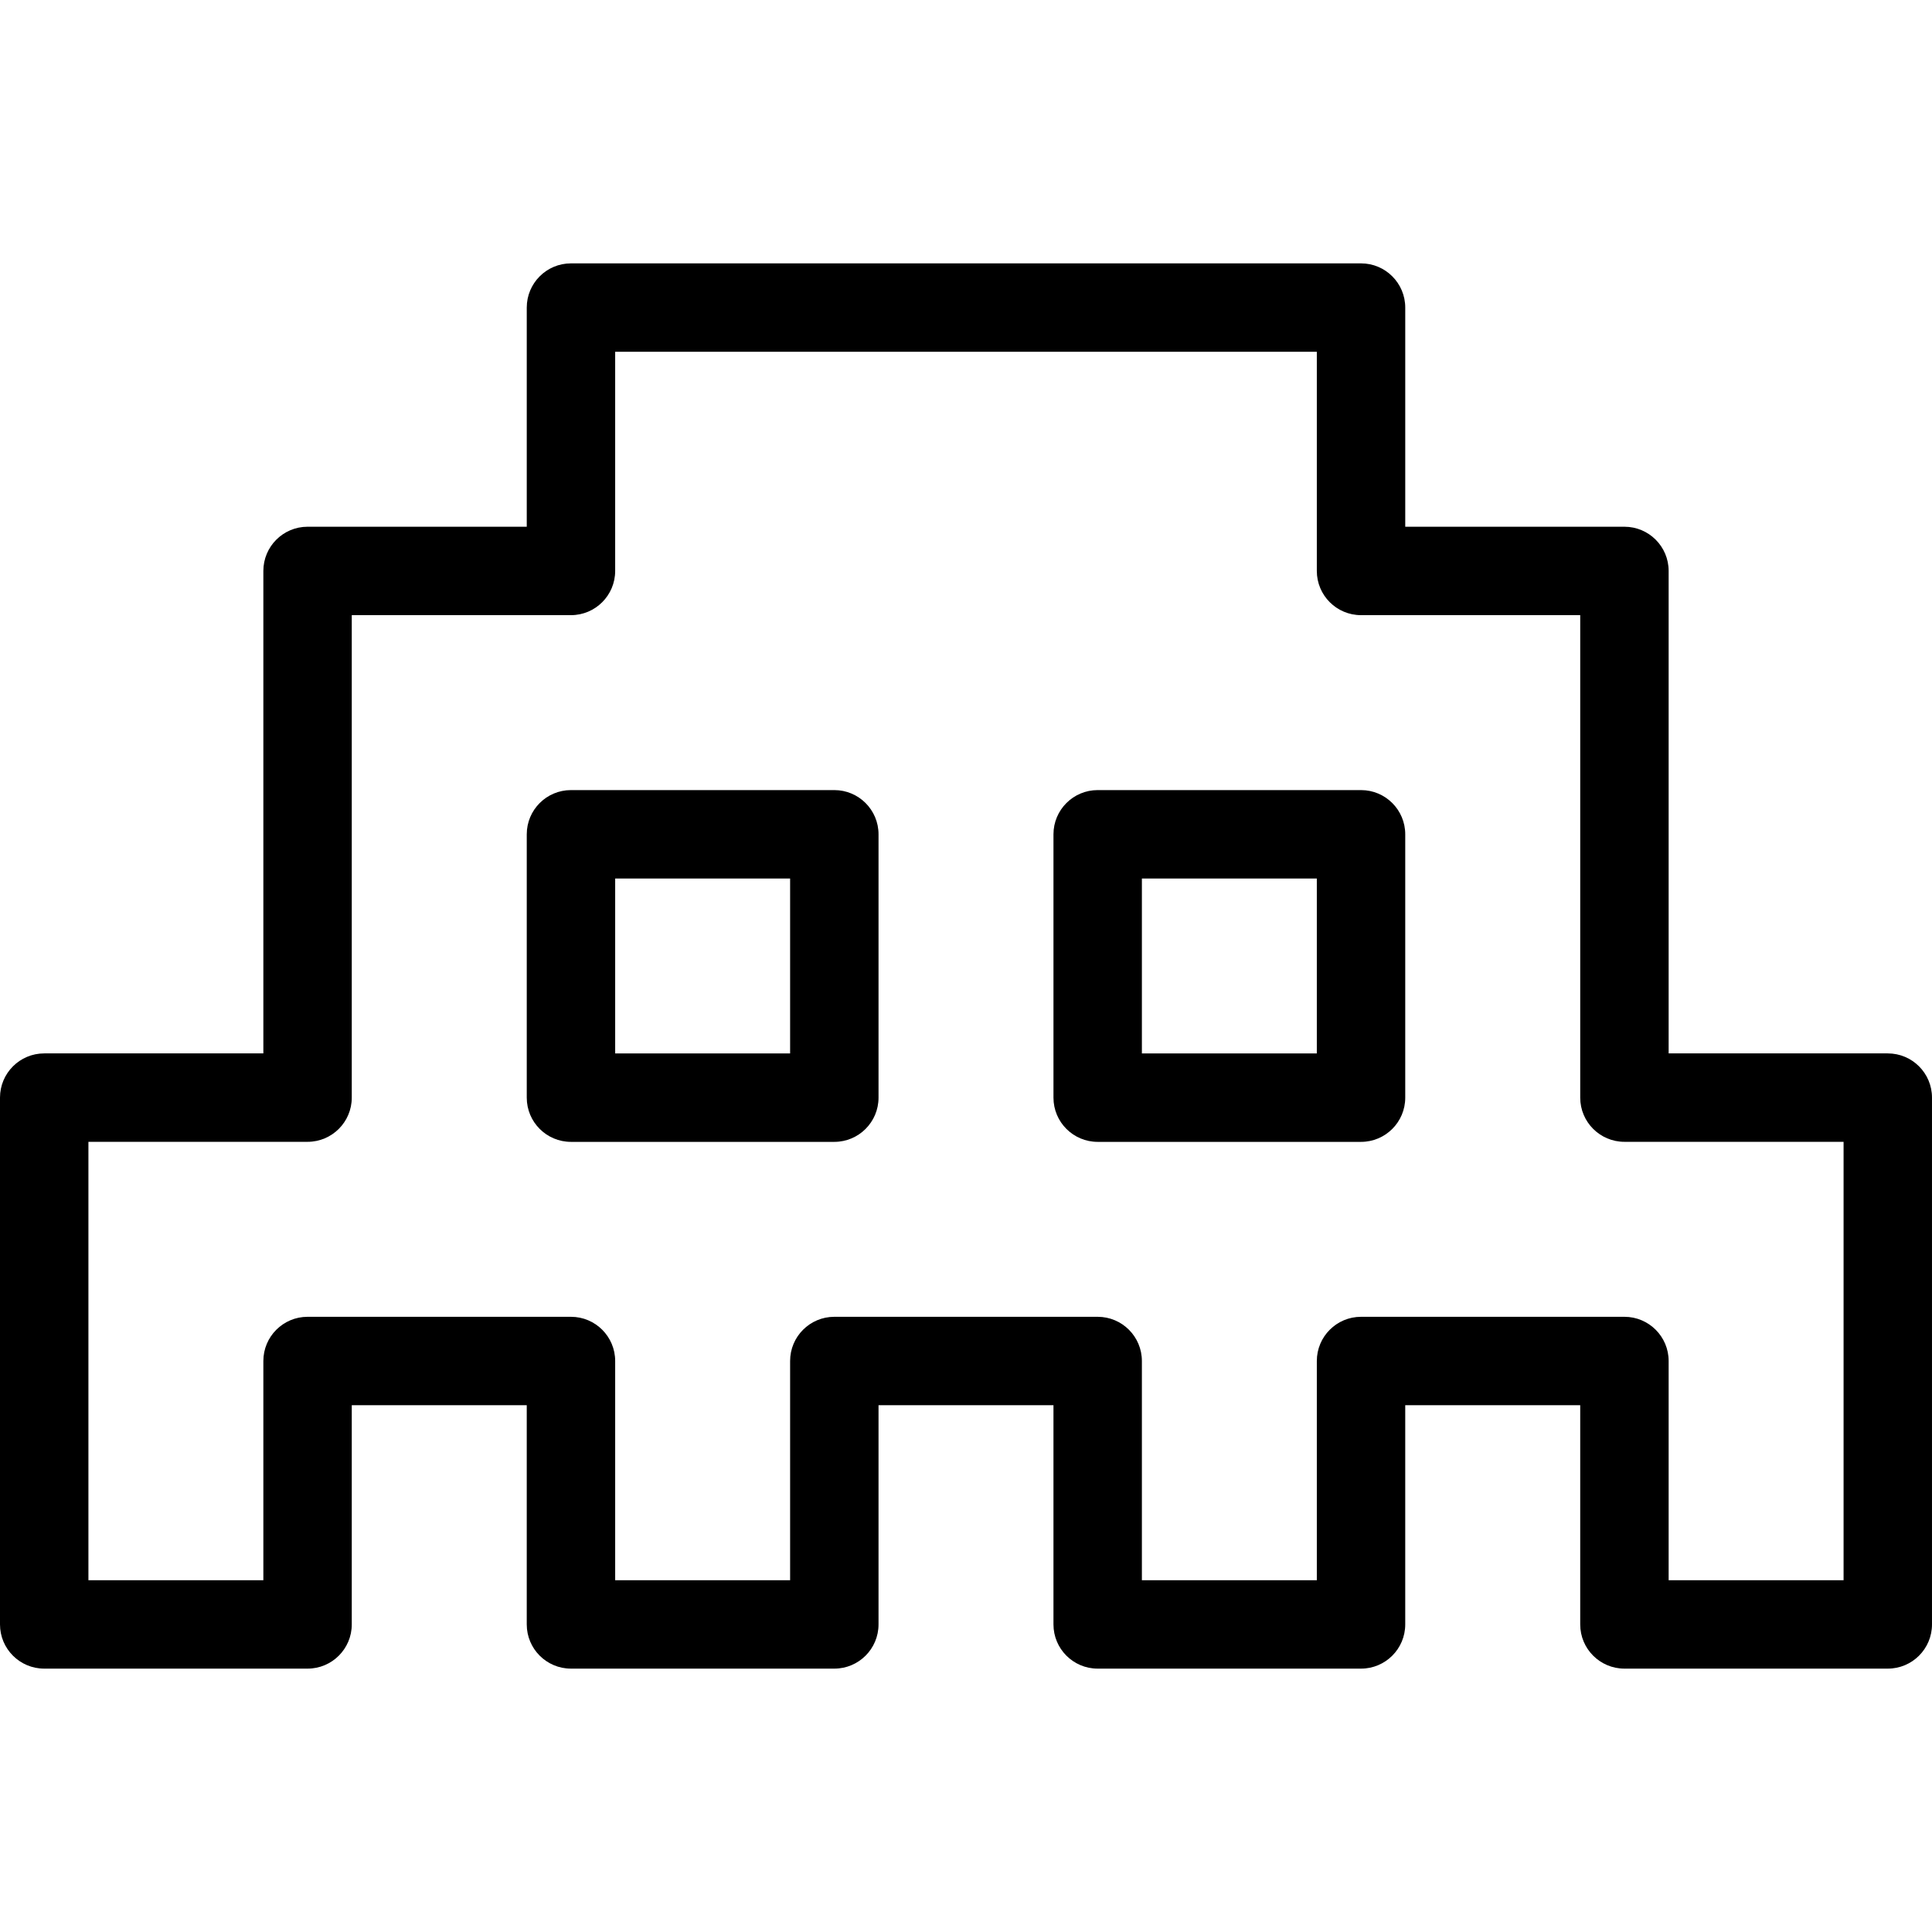
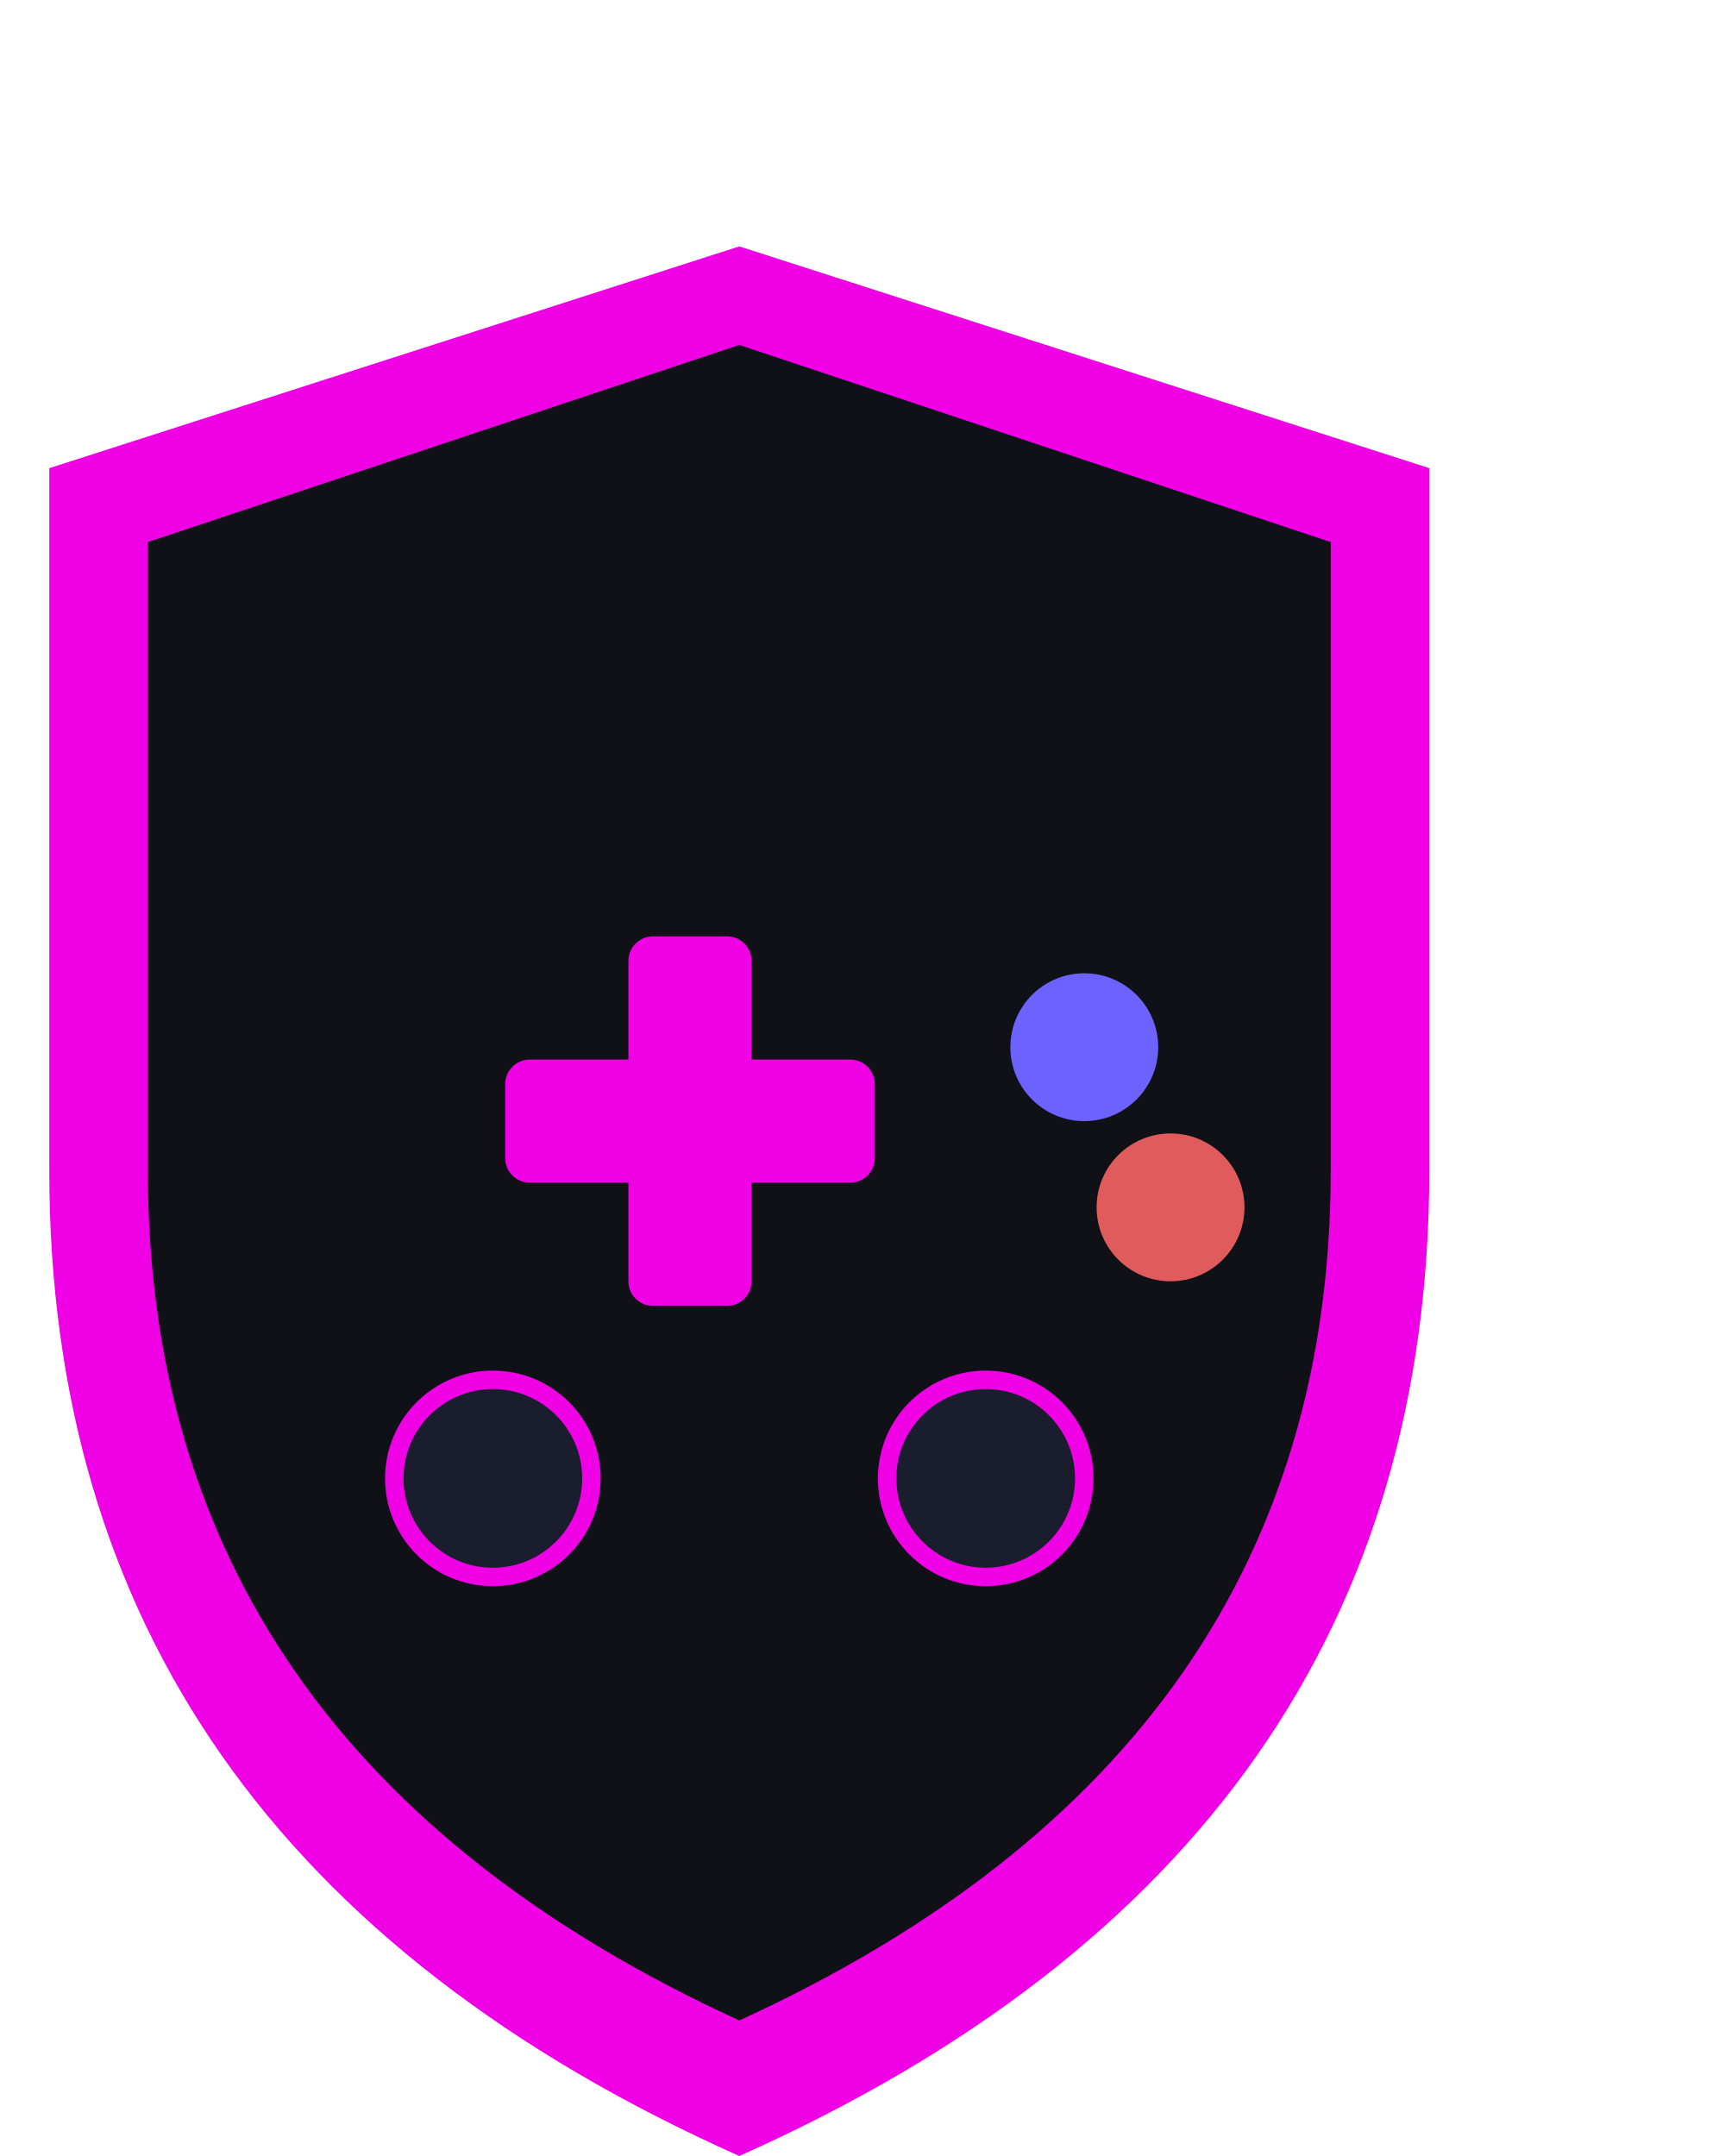
- <svg xmlns="http://www.w3.org/2000/svg" fill="#000000" height="800px" width="800px" version="1.1" id="Capa_1" viewBox="0 0 437.01 437.01" xml:space="preserve">
-   <g>
-     <path d="M188.72,178.715h-59.57c-5.522,0-10,4.477-10,10v59.57c0,5.523,4.478,10,10,10h59.57c5.522,0,10-4.477,10-10v-59.57   C198.72,183.192,194.242,178.715,188.72,178.715z M178.72,238.285h-39.57v-39.57h39.57V238.285z" />
-     <path d="M307.859,178.715H248.29c-5.522,0-10,4.477-10,10v59.57c0,5.523,4.478,10,10,10h59.569c5.522,0,10-4.477,10-10v-59.57   C317.859,183.192,313.382,178.715,307.859,178.715z M297.859,238.285H258.29v-39.57h39.569V238.285z" />
-     <path d="M427.01,238.275h-49.57v-109.13c0-5.523-4.478-10-10-10h-49.58v-49.57c0-5.523-4.478-10-10-10h-178.71   c-5.522,0-10,4.477-10,10v49.57h-49.58c-5.522,0-10,4.477-10,10v109.13H10c-5.522,0-10,4.477-10,10v119.16c0,5.523,4.478,10,10,10   h59.569c5.522,0,10-4.477,10-10v-49.58h39.58v49.58c0,5.523,4.478,10,10,10h59.57c5.522,0,10-4.477,10-10v-49.58h39.57v49.58   c0,5.523,4.478,10,10,10h59.569c5.522,0,10-4.477,10-10v-49.58h39.58v49.58c0,5.523,4.478,10,10,10h59.57c5.522,0,10-4.477,10-10   v-119.16C437.01,242.752,432.532,238.275,427.01,238.275z M417.01,357.435h-39.57v-49.58c0-5.523-4.478-10-10-10h-59.58   c-5.522,0-10,4.477-10,10v49.58H258.29v-49.58c0-5.523-4.478-10-10-10h-59.57c-5.522,0-10,4.477-10,10v49.58h-39.57v-49.58   c0-5.523-4.478-10-10-10h-59.58c-5.522,0-10,4.477-10,10v49.58H20v-99.16h49.569c5.522,0,10-4.477,10-10v-109.13h49.58   c5.522,0,10-4.477,10-10v-49.57h158.71v49.57c0,5.523,4.478,10,10,10h49.58v109.13c0,5.523,4.478,10,10,10h49.57V357.435z" />
+ <svg xmlns="http://www.w3.org/2000/svg" width="140" height="175" viewBox="220 0 140 175" role="img">
+   <style>
+     .logo-shield { fill: #f000e4; }
+     .logo-inner { fill: #0f1117; }
+     .logo-dpad { fill: #f000e4; }
+     .logo-btn { fill: #6c63ff; }
+     .logo-btn-b { fill: #e05c5c; }
+     .logo-stick { fill: #1a1d2e; stroke: #f000e4; stroke-width: 1.5; }
+   </style>
+   <g transform="translate(220, 20)">
+     <path class="logo-shield" d="M60 0 L116 18 L116 75 Q116 130 60 155 Q4 130 4 75 L4 18 Z" />
+     <path class="logo-inner" d="M60 8 L108 24 L108 75 Q108 122 60 144 Q12 122 12 75 L12 24 Z" />
+     <rect class="logo-dpad" x="51" y="56" width="10" height="30" rx="2" />
+     <rect class="logo-dpad" x="41" y="66" width="30" height="10" rx="2" />
+     <circle class="logo-btn" cx="88" cy="65" r="6" />
+     <circle class="logo-btn-b" cx="95" cy="78" r="6" />
+     <circle class="logo-stick" cx="40" cy="100" r="8" />
+     <circle class="logo-stick" cx="80" cy="100" r="8" />
  </g>
</svg>
